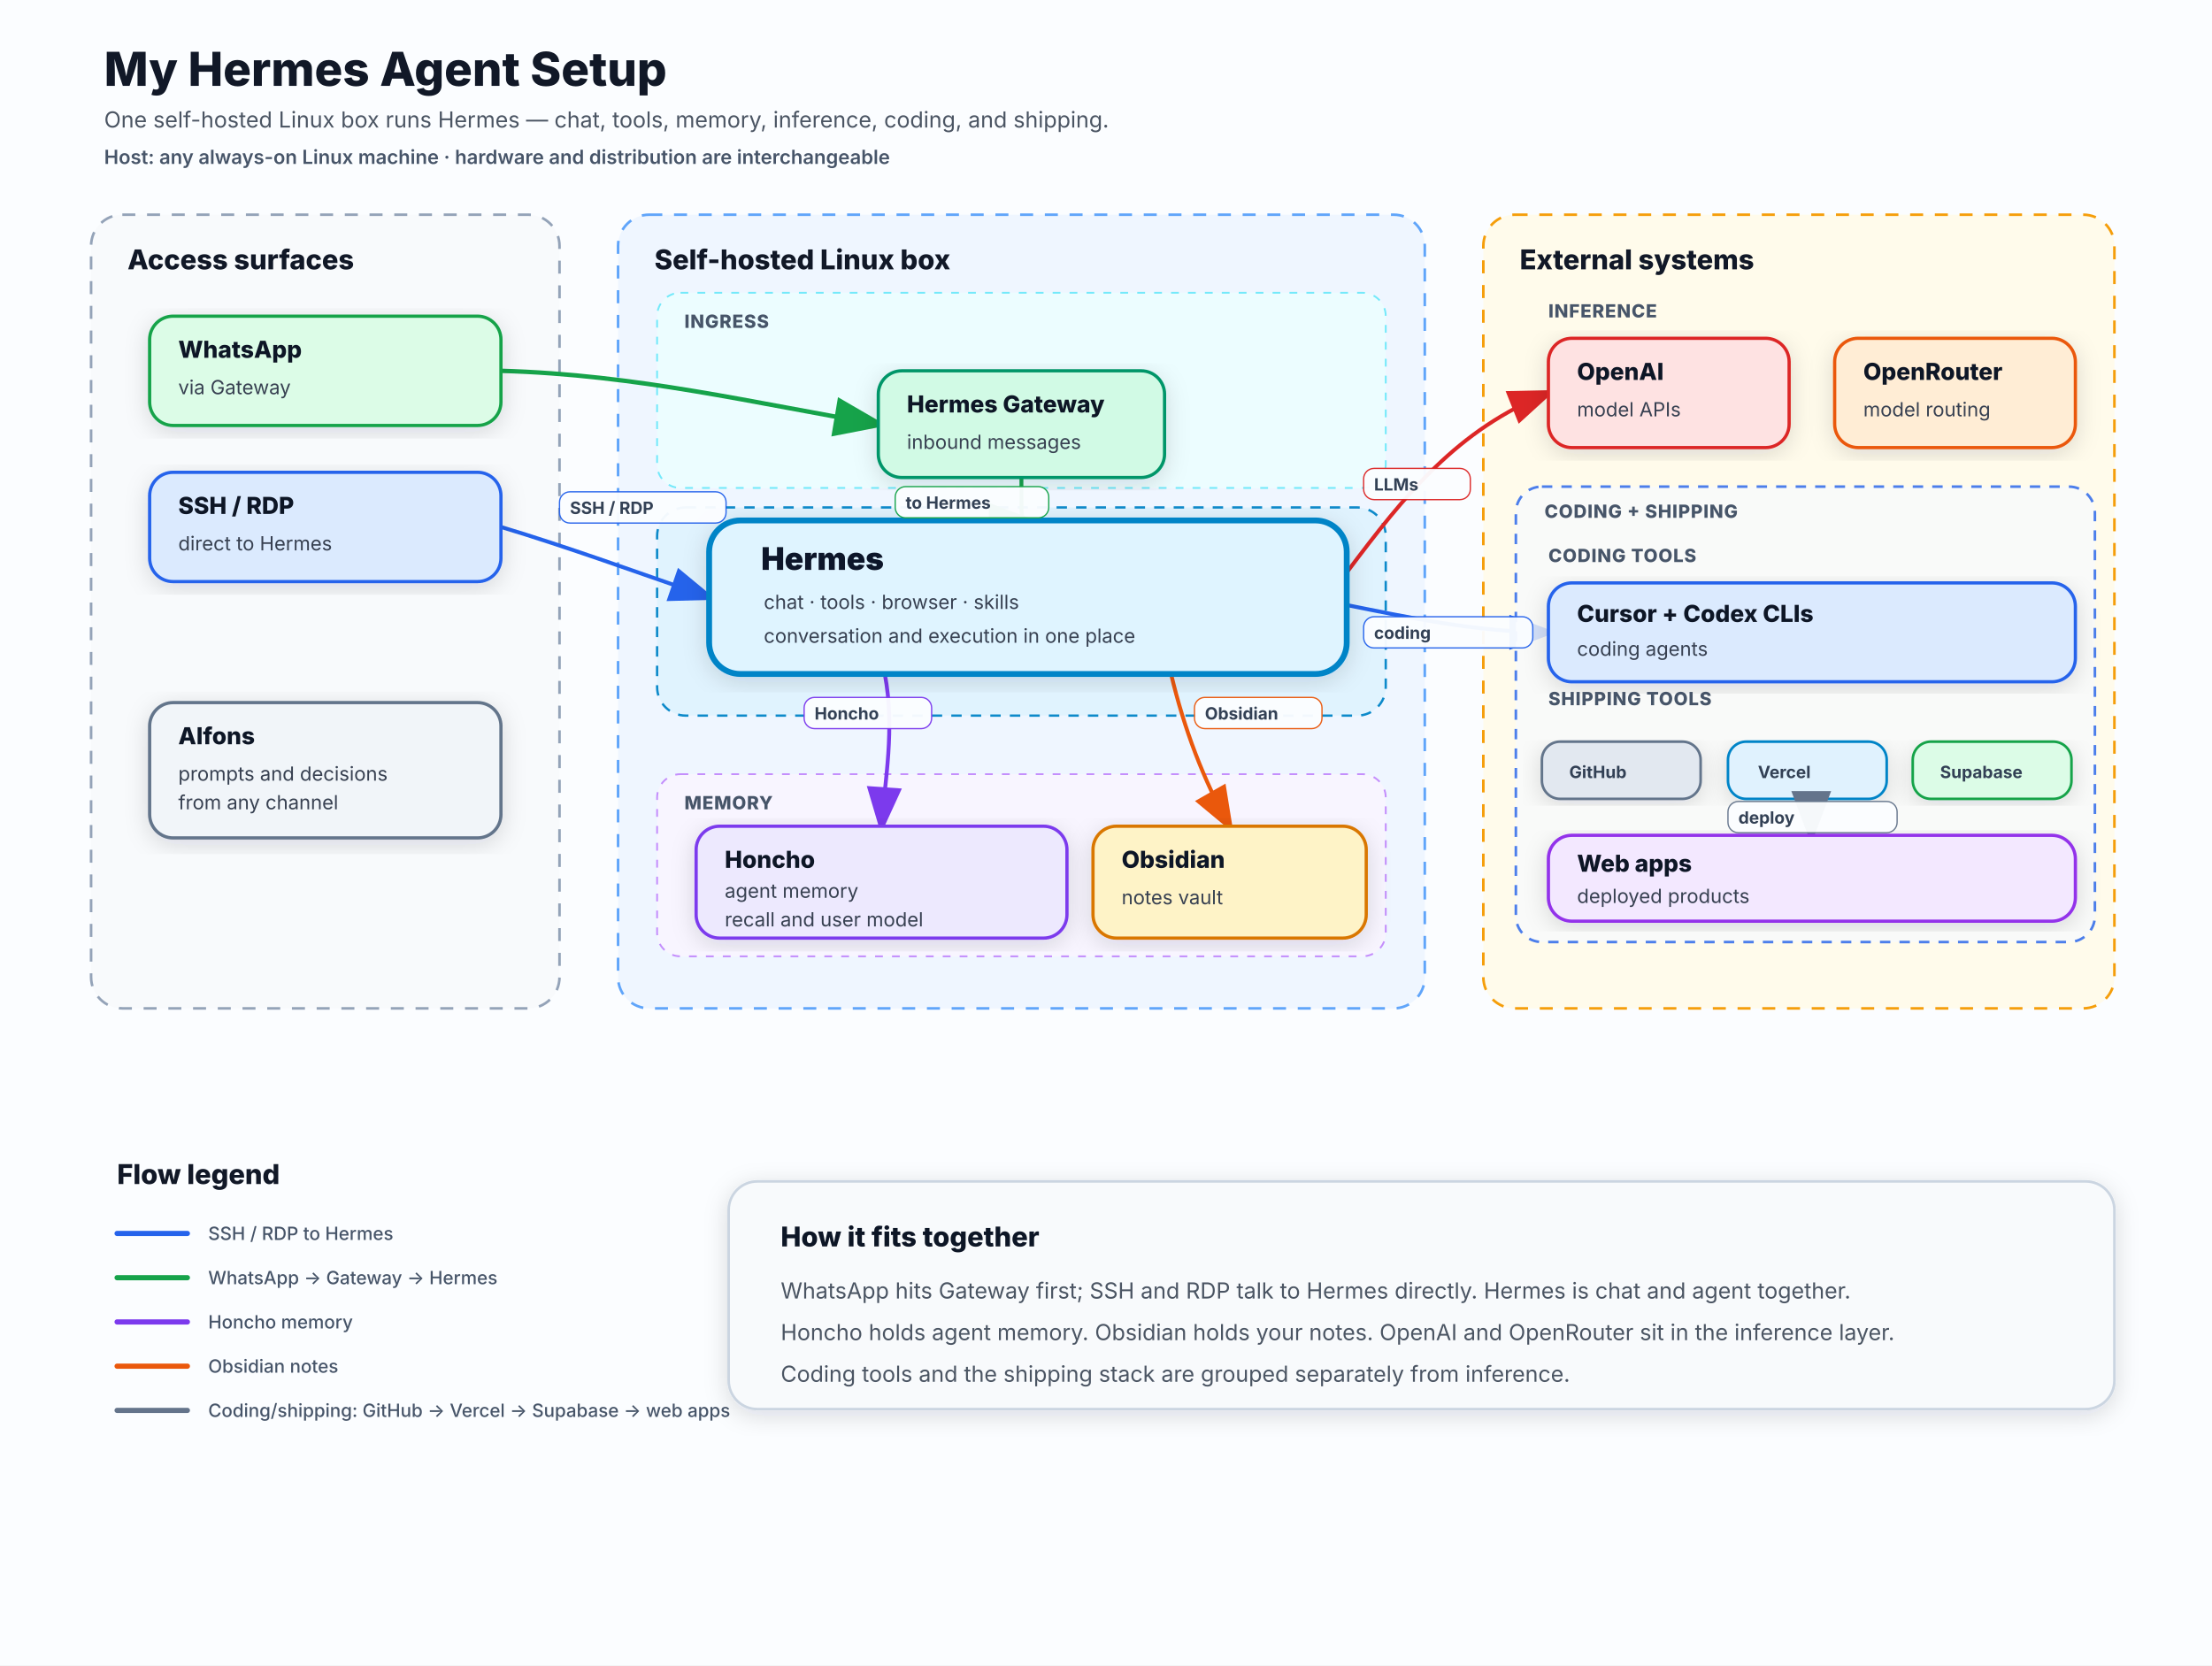
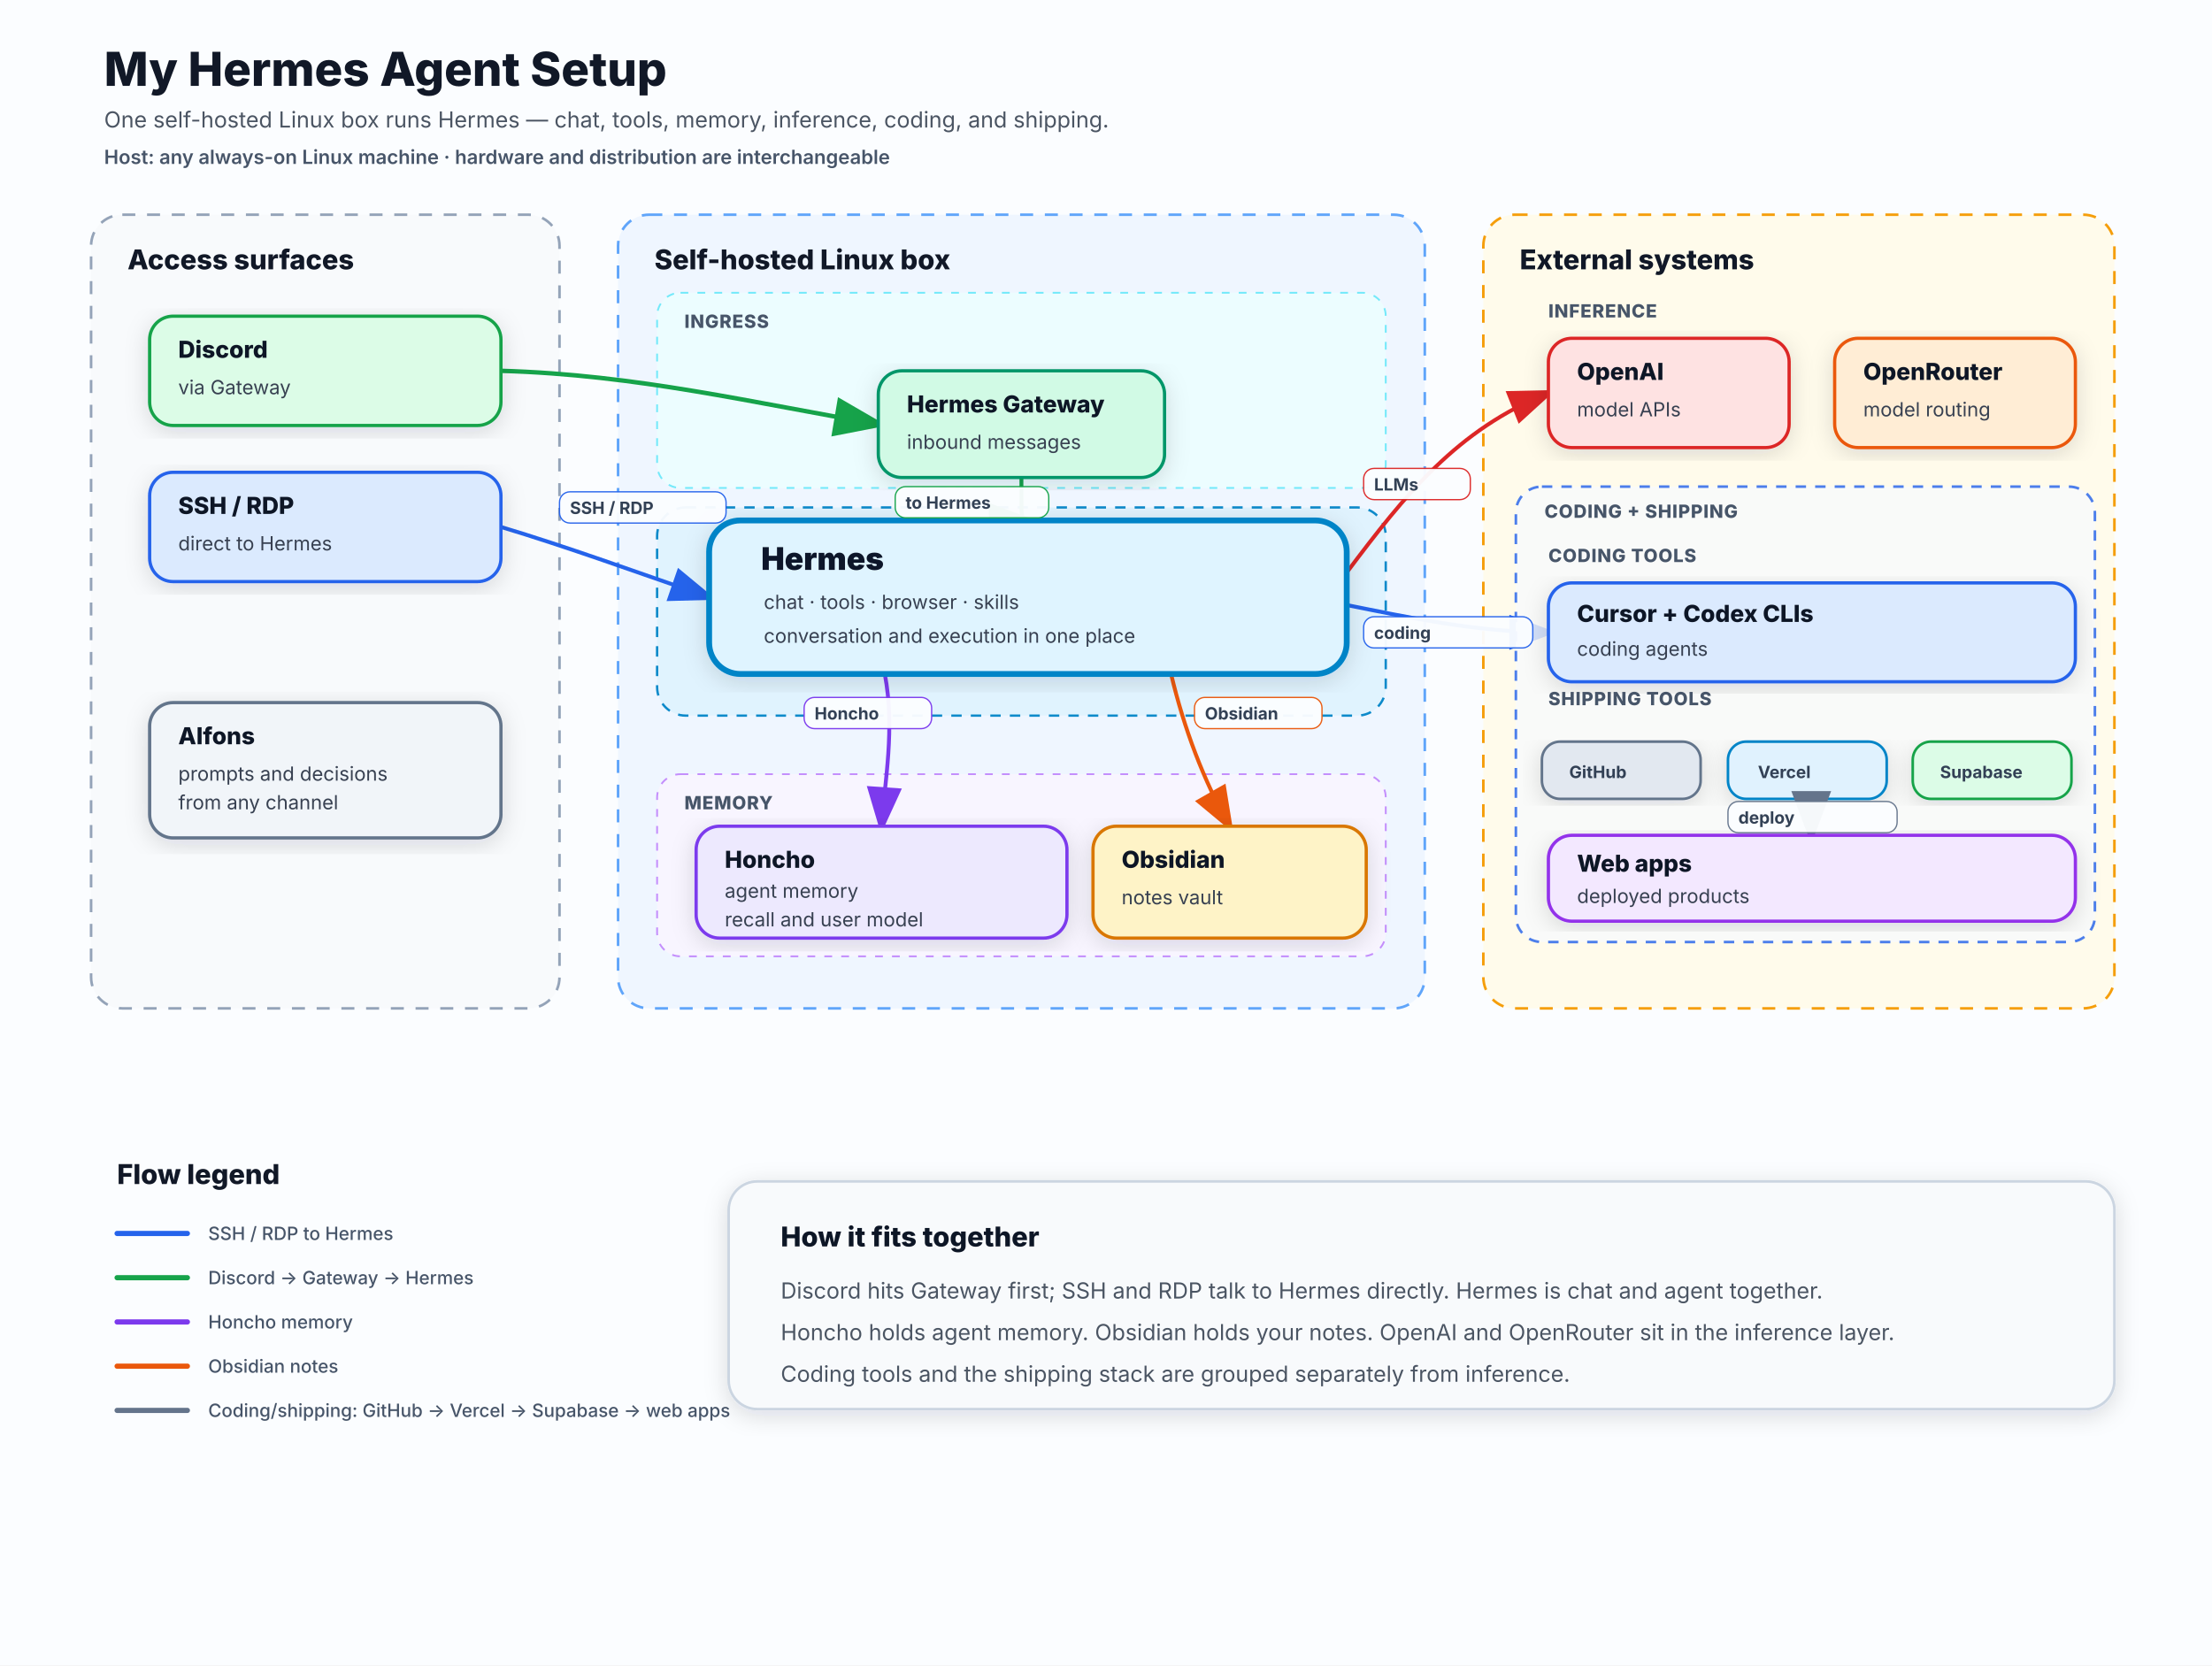
<svg xmlns="http://www.w3.org/2000/svg" width="1700" height="1280" viewBox="0 0 1700 1280" role="img" aria-labelledby="title desc">
  <defs>
    <marker id="arrow-blue" markerWidth="12" markerHeight="9" refX="10" refY="4.5" orient="auto">
      <path d="M0,0 L12,4.5 L0,9 Z" fill="#2563eb" />
    </marker>
    <marker id="arrow-green" markerWidth="12" markerHeight="9" refX="10" refY="4.5" orient="auto">
      <path d="M0,0 L12,4.5 L0,9 Z" fill="#16a34a" />
    </marker>
    <marker id="arrow-purple" markerWidth="12" markerHeight="9" refX="10" refY="4.5" orient="auto">
      <path d="M0,0 L12,4.5 L0,9 Z" fill="#7c3aed" />
    </marker>
    <marker id="arrow-orange" markerWidth="12" markerHeight="9" refX="10" refY="4.5" orient="auto">
      <path d="M0,0 L12,4.5 L0,9 Z" fill="#ea580c" />
    </marker>
    <marker id="arrow-gray" markerWidth="12" markerHeight="9" refX="10" refY="4.5" orient="auto">
      <path d="M0,0 L12,4.5 L0,9 Z" fill="#64748b" />
    </marker>
    <marker id="arrow-red" markerWidth="12" markerHeight="9" refX="10" refY="4.5" orient="auto">
      <path d="M0,0 L12,4.5 L0,9 Z" fill="#dc2626" />
    </marker>
    <filter id="shadow" x="-12%" y="-12%" width="124%" height="124%">
      <feDropShadow dx="0" dy="4" stdDeviation="9" flood-color="#0f172a" flood-opacity="0.14" />
    </filter>
    <style>
    .title { font: 800 36px Inter, system-ui, -apple-system, BlinkMacSystemFont, 'Segoe UI', sans-serif; fill: #111827; }
    .subtitle { font: 400 17px Inter, system-ui, -apple-system, BlinkMacSystemFont, 'Segoe UI', sans-serif; fill: #4b5563; }
    .machine { font: 600 15px Inter, system-ui, -apple-system, BlinkMacSystemFont, 'Segoe UI', sans-serif; fill: #475569; }
    .section { font: 800 21px Inter, system-ui, -apple-system, BlinkMacSystemFont, 'Segoe UI', sans-serif; fill: #111827; }
    .category { font: 800 14px Inter, system-ui, -apple-system, BlinkMacSystemFont, 'Segoe UI', sans-serif; fill: #475569; letter-spacing: .04em; }
    .card-title { font: 800 18px Inter, system-ui, -apple-system, BlinkMacSystemFont, 'Segoe UI', sans-serif; fill: #111827; }
    .center-title { font: 900 24px Inter, system-ui, -apple-system, BlinkMacSystemFont, 'Segoe UI', sans-serif; fill: #0f172a; }
    .card-body { font: 400 15px Inter, system-ui, -apple-system, BlinkMacSystemFont, 'Segoe UI', sans-serif; fill: #374151; }
    .card-body-strong { font: 800 15px Inter, system-ui, -apple-system, BlinkMacSystemFont, 'Segoe UI', sans-serif; fill: #1f2937; }
    .small { font: 700 13px Inter, system-ui, -apple-system, BlinkMacSystemFont, 'Segoe UI', sans-serif; fill: #334155; }
    .caption { font: 500 14px Inter, system-ui, -apple-system, BlinkMacSystemFont, 'Segoe UI', sans-serif; fill: #475569; }
    .tiny { font: 600 12px Inter, system-ui, -apple-system, BlinkMacSystemFont, 'Segoe UI', sans-serif; fill: #64748b; }
  </style>
  </defs>
  <rect width="1700" height="1280" fill="#fbfdff" />
  <text x="80" y="66" class="title">My Hermes Agent Setup</text>
  <text x="80" y="98" class="subtitle">One self-hosted Linux box runs Hermes — chat, tools, memory, inference, coding, and shipping.</text>
  <text x="80" y="126" class="machine">Host: any always-on Linux machine · hardware and distribution are interchangeable</text>
  <rect x="70" y="165" width="360" height="610" rx="24" fill="#f8fafc" stroke="#94a3b8" stroke-width="2" stroke-dasharray="10 9" />
  <text x="98" y="207" class="section">Access surfaces</text>
  <rect x="475" y="165" width="620" height="610" rx="24" fill="#eff6ff" stroke="#60a5fa" stroke-width="2" stroke-dasharray="10 9" />
  <text x="503" y="207" class="section">Self-hosted Linux box</text>
  <rect x="1140" y="165" width="485" height="610" rx="24" fill="#fffbeb" stroke="#f59e0b" stroke-width="2" stroke-dasharray="10 9" />
  <text x="1168" y="207" class="section">External systems</text>
  <rect x="505" y="225" width="560" height="150" rx="18" fill="#ecfeff" stroke="#67e8f9" stroke-width="1.4" stroke-dasharray="6 7" opacity="0.9" />
  <text x="526" y="252" class="category">INGRESS</text>
  <rect x="505" y="390" width="560" height="160" rx="22" fill="#e0f2fe" stroke="#0284c7" stroke-width="1.8" stroke-dasharray="8 7" opacity="0.95" />
  <rect x="505" y="595" width="560" height="140" rx="18" fill="#faf5ff" stroke="#c084fc" stroke-width="1.4" stroke-dasharray="6 7" opacity="0.9" />
  <text x="526" y="622" class="category">MEMORY</text>
  <path d="M385,405 C435,420 490,440 545,459" fill="none" stroke="#2563eb" stroke-width="3" stroke-linecap="round" marker-end="url(#arrow-blue)" />
  <path d="M385,285 C490,288 580,310 675,326" fill="none" stroke="#16a34a" stroke-width="3.4" stroke-linecap="round" marker-end="url(#arrow-green)" />
  <path d="M785,367 L785,381 C785,398 785,400 790,400" fill="none" stroke="#16a34a" stroke-width="3" stroke-linecap="round" marker-end="url(#arrow-green)" />
  <path d="M680,518 C688,560 680,600 677.5,635" fill="none" stroke="#7c3aed" stroke-width="3" stroke-linecap="round" marker-end="url(#arrow-purple)" />
  <path d="M900,518 C910,560 925,600 945,635" fill="none" stroke="#ea580c" stroke-width="3" stroke-linecap="round" marker-end="url(#arrow-orange)" />
  <path d="M1035,440 C1080,380 1120,330 1190,302" fill="none" stroke="#dc2626" stroke-width="3" stroke-linecap="round" marker-end="url(#arrow-red)" />
  <path d="M1035,465 C1080,474 1135,486 1190,486" fill="none" stroke="#2563eb" stroke-width="3" stroke-linecap="round" marker-end="url(#arrow-blue)" />
-   <g id="whatsapp" filter="url(#shadow)">
+   <g id="discord" filter="url(#shadow)">
    <rect x="115" y="243" width="270" height="84" rx="18" fill="#ffffff" />
    <rect x="115" y="243" width="270" height="84" rx="18" fill="#dcfce7" stroke="#16a34a" stroke-width="2.5" />
-     <text x="137" y="275" class="card-title">WhatsApp</text>
+     <text x="137" y="275" class="card-title">Discord</text>
    <text x="137" y="303" class="card-body">via Gateway</text>
  </g>
  <g id="ssh-rdp" filter="url(#shadow)">
    <rect x="115" y="363" width="270" height="84" rx="18" fill="#ffffff" />
    <rect x="115" y="363" width="270" height="84" rx="18" fill="#dbeafe" stroke="#2563eb" stroke-width="2.5" />
    <text x="137" y="395" class="card-title">SSH / RDP</text>
    <text x="137" y="423" class="card-body">direct to Hermes</text>
  </g>
  <g id="operator" filter="url(#shadow)">
    <rect x="115" y="540" width="270" height="104" rx="18" fill="#ffffff" />
    <rect x="115" y="540" width="270" height="104" rx="18" fill="#f1f5f9" stroke="#64748b" stroke-width="2.5" />
    <text x="137" y="572" class="card-title">Alfons</text>
    <text x="137" y="600" class="card-body">prompts and decisions</text>
    <text x="137" y="622" class="card-body">from any channel</text>
  </g>
  <g id="gateway" filter="url(#shadow)">
    <rect x="675" y="285" width="220" height="82" rx="18" fill="#ffffff" />
    <rect x="675" y="285" width="220" height="82" rx="18" fill="#d1fae5" stroke="#059669" stroke-width="2.5" />
    <text x="697" y="317" class="card-title">Hermes Gateway</text>
    <text x="697" y="345" class="card-body">inbound messages</text>
  </g>
  <g id="hermes" filter="url(#shadow)">
    <rect x="545" y="400" width="490" height="118" rx="24" fill="#ffffff" />
    <rect x="545" y="400" width="490" height="118" rx="24" fill="#dff4ff" stroke="#0284c7" stroke-width="4.5" />
    <text x="585" y="438" class="center-title">Hermes</text>
    <text x="587" y="468" class="card-body">chat · tools · browser · skills</text>
    <text x="587" y="494" class="card-body">conversation and execution in one place</text>
  </g>
  <g id="honcho" filter="url(#shadow)">
    <rect x="535" y="635" width="285" height="86" rx="18" fill="#ffffff" />
    <rect x="535" y="635" width="285" height="86" rx="18" fill="#ede9fe" stroke="#7c3aed" stroke-width="2.5" />
    <text x="557" y="667" class="card-title">Honcho</text>
    <text x="557" y="690" class="card-body">agent memory</text>
    <text x="557" y="712" class="card-body">recall and user model</text>
  </g>
  <g id="obsidian" filter="url(#shadow)">
    <rect x="840" y="635" width="210" height="86" rx="18" fill="#ffffff" />
    <rect x="840" y="635" width="210" height="86" rx="18" fill="#fef3c7" stroke="#d97706" stroke-width="2.5" />
    <text x="862" y="667" class="card-title">Obsidian</text>
    <text x="862" y="695" class="card-body">notes vault</text>
  </g>
  <text x="1190" y="244" class="category">INFERENCE</text>
  <g id="openai" filter="url(#shadow)">
    <rect x="1190" y="260" width="185" height="84" rx="18" fill="#ffffff" />
    <rect x="1190" y="260" width="185" height="84" rx="18" fill="#fee2e2" stroke="#dc2626" stroke-width="2.5" />
    <text x="1212" y="292" class="card-title">OpenAI</text>
    <text x="1212" y="320" class="card-body">model APIs</text>
  </g>
  <g id="openrouter" filter="url(#shadow)">
    <rect x="1410" y="260" width="185" height="84" rx="18" fill="#ffffff" />
    <rect x="1410" y="260" width="185" height="84" rx="18" fill="#ffedd5" stroke="#ea580c" stroke-width="2.5" />
    <text x="1432" y="292" class="card-title">OpenRouter</text>
    <text x="1432" y="320" class="card-body">model routing</text>
  </g>
  <g id="coding-shipping-layer">
    <rect x="1165" y="374" width="445" height="350" rx="20" fill="#f8fafc" stroke="#2563eb" stroke-width="2" stroke-dasharray="8 7" opacity="0.82" />
    <text x="1187" y="398" class="category">CODING + SHIPPING</text>
  </g>
  <text x="1190" y="432" class="category">CODING TOOLS</text>
  <g id="coding" filter="url(#shadow)">
    <rect x="1190" y="448" width="405" height="76" rx="18" fill="#ffffff" />
    <rect x="1190" y="448" width="405" height="76" rx="18" fill="#dbeafe" stroke="#2563eb" stroke-width="2.5" />
    <text x="1212" y="478" class="card-title">Cursor + Codex CLIs</text>
    <text x="1212" y="504" class="card-body">coding agents</text>
  </g>
  <g id="shipping-stack-box">
    <text x="1190" y="542" class="category">SHIPPING TOOLS</text>
  </g>
  <g id="github" filter="url(#shadow)">
    <rect x="1185" y="570" width="122" height="44" rx="14" fill="#ffffff" />
    <rect x="1185" y="570" width="122" height="44" rx="14" fill="#e2e8f0" stroke="#64748b" stroke-width="2" />
    <text x="1206" y="598" class="small">GitHub</text>
  </g>
  <g id="vercel" filter="url(#shadow)">
    <rect x="1328" y="570" width="122" height="44" rx="14" fill="#ffffff" />
    <rect x="1328" y="570" width="122" height="44" rx="14" fill="#e0f2fe" stroke="#0284c7" stroke-width="2" />
    <text x="1351" y="598" class="small">Vercel</text>
  </g>
  <g id="supabase" filter="url(#shadow)">
    <rect x="1470" y="570" width="122" height="44" rx="14" fill="#ffffff" />
    <rect x="1470" y="570" width="122" height="44" rx="14" fill="#dcfce7" stroke="#16a34a" stroke-width="2" />
    <text x="1491" y="598" class="small">Supabase</text>
  </g>
  <path d="M1392,616 L1392,642" fill="none" stroke="#64748b" stroke-width="3.4" stroke-linecap="round" marker-end="url(#arrow-gray)" />
  <g id="webapps" filter="url(#shadow)">
    <rect x="1190" y="642" width="405" height="66" rx="18" fill="#ffffff" />
    <rect x="1190" y="642" width="405" height="66" rx="18" fill="#f3e8ff" stroke="#9333ea" stroke-width="2.5" />
    <text x="1212" y="670" class="card-title">Web apps</text>
    <text x="1212" y="694" class="card-body">deployed products</text>
  </g>
  <rect x="430" y="378" width="128" height="24" rx="8" fill="#fbfdff" stroke="#2563eb" stroke-width="1" opacity="0.96" />
  <text x="438" y="395" class="small" fill="#2563eb">SSH / RDP</text>
  <rect x="688" y="374" width="118" height="24" rx="8" fill="#fbfdff" stroke="#16a34a" stroke-width="1" opacity="0.96" />
  <text x="696" y="391" class="small" fill="#16a34a">to Hermes</text>
  <rect x="618" y="536" width="98" height="24" rx="8" fill="#fbfdff" stroke="#7c3aed" stroke-width="1" opacity="0.96" />
  <text x="626" y="553" class="small" fill="#7c3aed">Honcho</text>
  <rect x="918" y="536" width="98" height="24" rx="8" fill="#fbfdff" stroke="#ea580c" stroke-width="1" opacity="0.96" />
  <text x="926" y="553" class="small" fill="#ea580c">Obsidian</text>
  <rect x="1048" y="360" width="82" height="24" rx="8" fill="#fbfdff" stroke="#dc2626" stroke-width="1" opacity="0.96" />
  <text x="1056" y="377" class="small" fill="#dc2626">LLMs</text>
  <rect x="1048" y="474" width="130" height="24" rx="8" fill="#fbfdff" stroke="#2563eb" stroke-width="1" opacity="0.96" />
  <text x="1056" y="491" class="small" fill="#2563eb">coding</text>
  <rect x="1328" y="616" width="130" height="24" rx="8" fill="#fbfdff" stroke="#64748b" stroke-width="1" opacity="0.96" />
  <text x="1336" y="633" class="small" fill="#64748b">deploy</text>
  <g transform="translate(90,910)">
    <text x="0" y="0" class="section">Flow legend</text>
    <line x1="0" y1="38" x2="54" y2="38" stroke="#2563eb" stroke-width="4" stroke-linecap="round" />
    <text x="70" y="43" class="caption">SSH / RDP to Hermes</text>
    <line x1="0" y1="72" x2="54" y2="72" stroke="#16a34a" stroke-width="4" stroke-linecap="round" />
-     <text x="70" y="77" class="caption">WhatsApp → Gateway → Hermes</text>
+     <text x="70" y="77" class="caption">Discord → Gateway → Hermes</text>
    <line x1="0" y1="106" x2="54" y2="106" stroke="#7c3aed" stroke-width="4" stroke-linecap="round" />
    <text x="70" y="111" class="caption">Honcho memory</text>
    <line x1="0" y1="140" x2="54" y2="140" stroke="#ea580c" stroke-width="4" stroke-linecap="round" />
    <text x="70" y="145" class="caption">Obsidian notes</text>
    <line x1="0" y1="174" x2="54" y2="174" stroke="#64748b" stroke-width="4" stroke-linecap="round" />
    <text x="70" y="179" class="caption">Coding/shipping: GitHub → Vercel → Supabase → web apps</text>
  </g>
  <g filter="url(#shadow)">
    <rect x="560" y="908" width="1065" height="175" rx="22" fill="#ffffff" />
    <rect x="560" y="908" width="1065" height="175" rx="22" fill="#f8fafc" stroke="#cbd5e1" stroke-width="2" />
    <text x="600" y="958" class="section">How it fits together</text>
-     <text x="600" y="998" class="subtitle">WhatsApp hits Gateway first; SSH and RDP talk to Hermes directly. Hermes is chat and agent together.</text>
+     <text x="600" y="998" class="subtitle">Discord hits Gateway first; SSH and RDP talk to Hermes directly. Hermes is chat and agent together.</text>
    <text x="600" y="1030" class="subtitle">Honcho holds agent memory. Obsidian holds your notes. OpenAI and OpenRouter sit in the inference layer.</text>
    <text x="600" y="1062" class="subtitle">Coding tools and the shipping stack are grouped separately from inference.</text>
  </g>
</svg>
